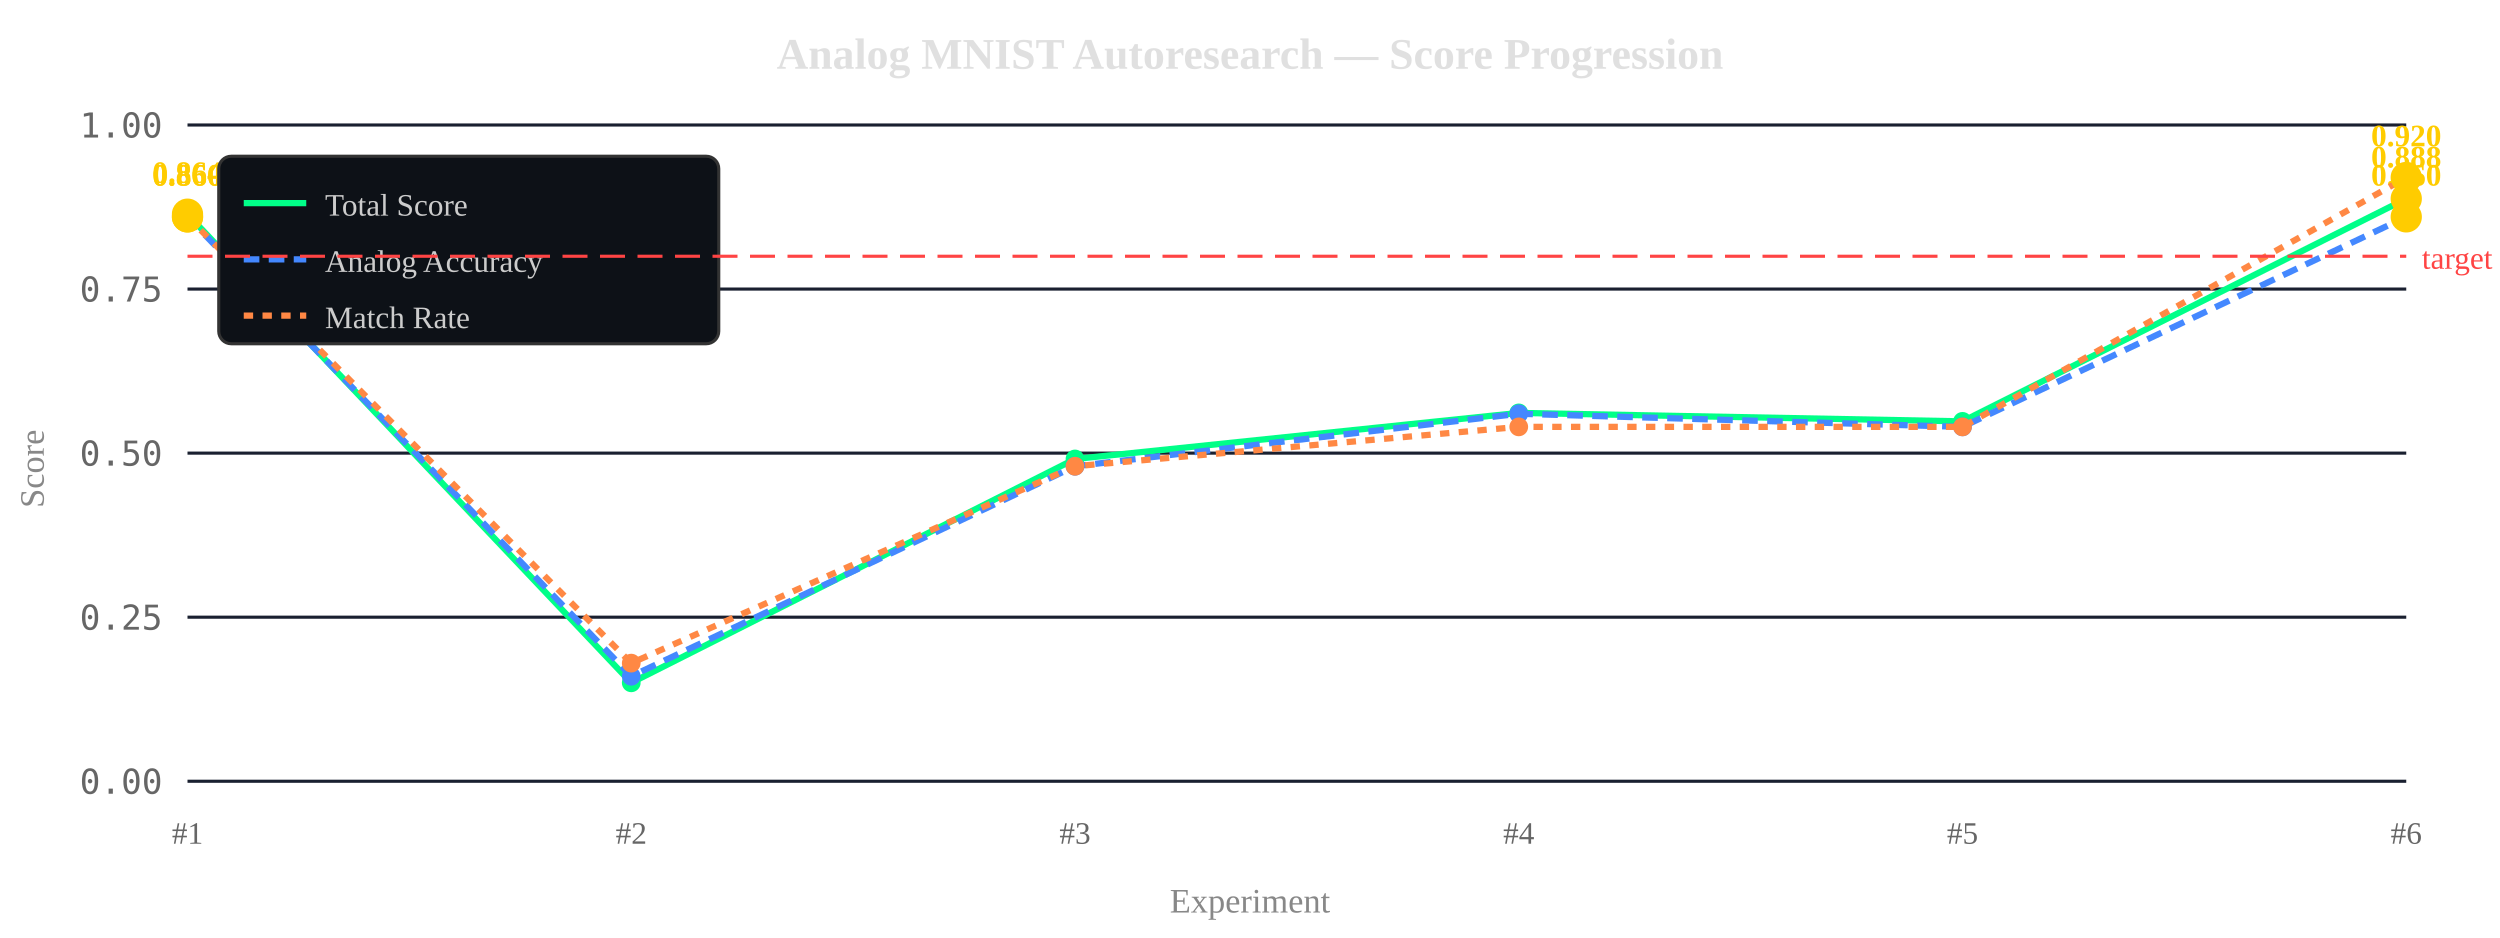
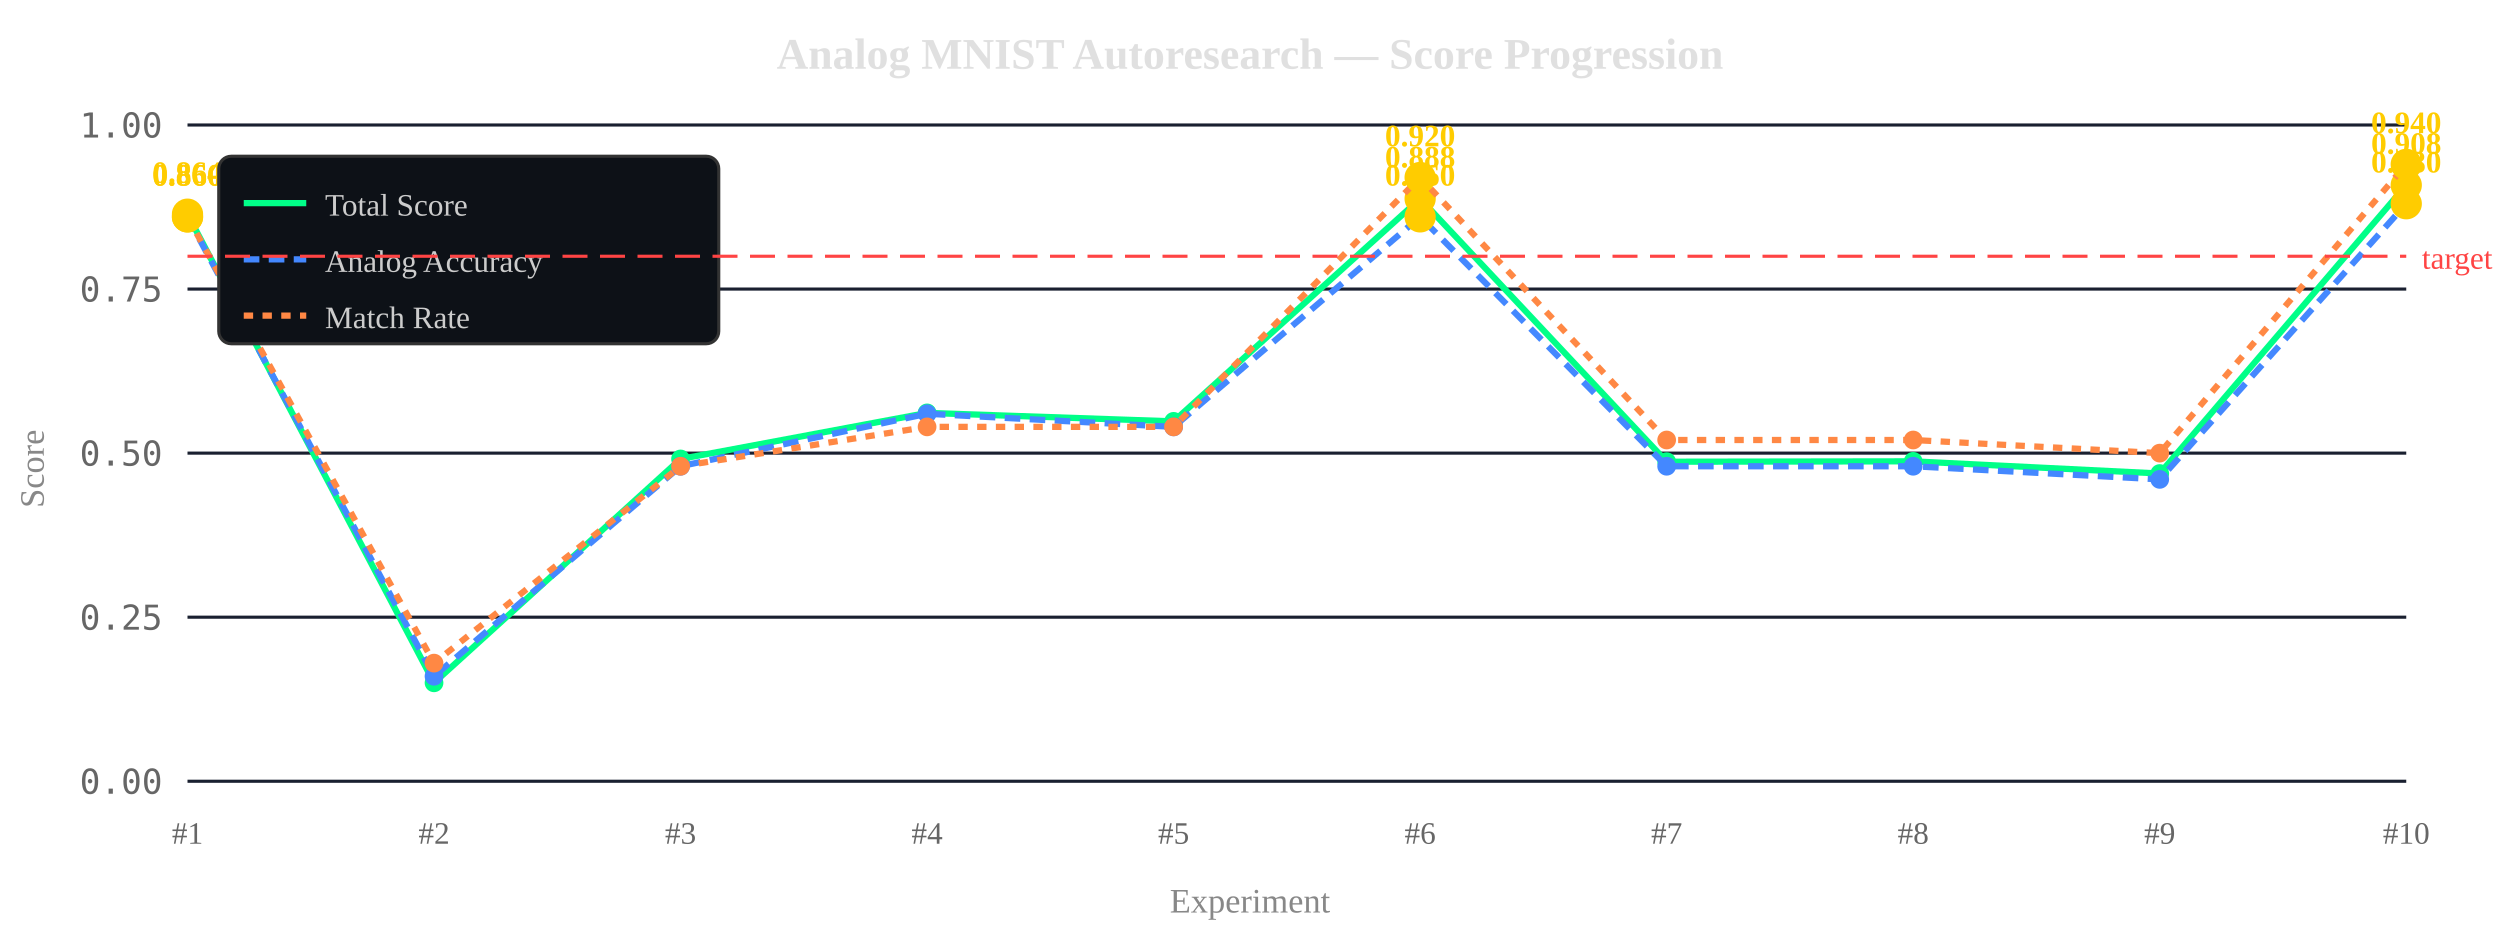
<svg xmlns="http://www.w3.org/2000/svg" width="800" height="300" style="background:#0d1117;border-radius:8px;">
  <text x="400.0" y="22" text-anchor="middle" fill="#e0e0e0" font-size="14" font-weight="bold">Analog MNIST Autoresearch — Score Progression</text>
  <line x1="60" y1="250.0" x2="770" y2="250.0" stroke="#1a2030" stroke-width="1" />
  <text x="52" y="254.0" text-anchor="end" fill="#666" font-size="11" font-family="monospace">0.00</text>
  <line x1="60" y1="197.5" x2="770" y2="197.5" stroke="#1a2030" stroke-width="1" />
  <text x="52" y="201.5" text-anchor="end" fill="#666" font-size="11" font-family="monospace">0.25</text>
  <line x1="60" y1="145.0" x2="770" y2="145.0" stroke="#1a2030" stroke-width="1" />
  <text x="52" y="149.0" text-anchor="end" fill="#666" font-size="11" font-family="monospace">0.50</text>
  <line x1="60" y1="92.5" x2="770" y2="92.5" stroke="#1a2030" stroke-width="1" />
  <text x="52" y="96.5" text-anchor="end" fill="#666" font-size="11" font-family="monospace">0.75</text>
  <line x1="60" y1="40.0" x2="770" y2="40.0" stroke="#1a2030" stroke-width="1" />
  <text x="52" y="44.0" text-anchor="end" fill="#666" font-size="11" font-family="monospace">1.00</text>
  <text x="60.0" y="270" text-anchor="middle" fill="#666" font-size="10">#1</text>
-   <text x="202.0" y="270" text-anchor="middle" fill="#666" font-size="10">#2</text>
-   <text x="344.0" y="270" text-anchor="middle" fill="#666" font-size="10">#3</text>
-   <text x="486.0" y="270" text-anchor="middle" fill="#666" font-size="10">#4</text>
-   <text x="628.0" y="270" text-anchor="middle" fill="#666" font-size="10">#5</text>
-   <text x="770.0" y="270" text-anchor="middle" fill="#666" font-size="10">#6</text>
+   <text x="138.889" y="270" text-anchor="middle" fill="#666" font-size="10">#2</text>
+   <text x="217.778" y="270" text-anchor="middle" fill="#666" font-size="10">#3</text>
+   <text x="296.667" y="270" text-anchor="middle" fill="#666" font-size="10">#4</text>
+   <text x="375.556" y="270" text-anchor="middle" fill="#666" font-size="10">#5</text>
+   <text x="454.444" y="270" text-anchor="middle" fill="#666" font-size="10">#6</text>
+   <text x="533.333" y="270" text-anchor="middle" fill="#666" font-size="10">#7</text>
+   <text x="612.222" y="270" text-anchor="middle" fill="#666" font-size="10">#8</text>
+   <text x="691.111" y="270" text-anchor="middle" fill="#666" font-size="10">#9</text>
+   <text x="770.0" y="270" text-anchor="middle" fill="#666" font-size="10">#10</text>
  <text x="400.0" y="292" text-anchor="middle" fill="#888" font-size="11">Experiment</text>
  <text x="14" y="150.0" text-anchor="middle" fill="#888" font-size="11" transform="rotate(-90,14,150.0)">Score</text>
-   <polyline points="60.0,68.539 202.0,218.5 344.0,146.869 486.0,132.127 628.0,134.836 770.0,63.583" fill="none" stroke="#00ff88" stroke-width="2" />
+   <polyline points="60.0,68.539 138.889,218.5 217.778,146.869 296.667,132.127 375.556,134.836 454.444,63.583 533.333,147.751 612.222,147.625 691.111,151.531 770.0,59.236" fill="none" stroke="#00ff88" stroke-width="2" />
  <circle cx="60.0" cy="68.539" r="5" fill="#ffcc00" />
  <text x="60.0" y="58.539" text-anchor="middle" fill="#ffcc00" font-size="10" font-weight="bold">0.864</text>
-   <circle cx="202.0" cy="218.5" r="3" fill="#00ff88" />
-   <circle cx="344.0" cy="146.869" r="3" fill="#00ff88" />
-   <circle cx="486.0" cy="132.127" r="3" fill="#00ff88" />
-   <circle cx="628.0" cy="134.836" r="3" fill="#00ff88" />
-   <circle cx="770.0" cy="63.583" r="5" fill="#ffcc00" />
-   <text x="770.0" y="53.583" text-anchor="middle" fill="#ffcc00" font-size="10" font-weight="bold">0.888</text>
-   <polyline points="60.0,69.4 202.0,216.4 344.0,149.2 486.0,132.4 628.0,136.6 770.0,69.4" fill="none" stroke="#4488ff" stroke-width="2" stroke-dasharray="5,3" />
+   <circle cx="138.889" cy="218.5" r="3" fill="#00ff88" />
+   <circle cx="217.778" cy="146.869" r="3" fill="#00ff88" />
+   <circle cx="296.667" cy="132.127" r="3" fill="#00ff88" />
+   <circle cx="375.556" cy="134.836" r="3" fill="#00ff88" />
+   <circle cx="454.444" cy="63.583" r="5" fill="#ffcc00" />
+   <text x="454.444" y="53.583" text-anchor="middle" fill="#ffcc00" font-size="10" font-weight="bold">0.888</text>
+   <circle cx="533.333" cy="147.751" r="3" fill="#00ff88" />
+   <circle cx="612.222" cy="147.625" r="3" fill="#00ff88" />
+   <circle cx="691.111" cy="151.531" r="3" fill="#00ff88" />
+   <circle cx="770.0" cy="59.236" r="5" fill="#ffcc00" />
+   <text x="770.0" y="49.236" text-anchor="middle" fill="#ffcc00" font-size="10" font-weight="bold">0.908</text>
+   <polyline points="60.0,69.4 138.889,216.4 217.778,149.2 296.667,132.4 375.556,136.6 454.444,69.4 533.333,149.2 612.222,149.2 691.111,153.4 770.0,65.2" fill="none" stroke="#4488ff" stroke-width="2" stroke-dasharray="5,3" />
  <circle cx="60.0" cy="69.4" r="5" fill="#ffcc00" />
  <text x="60.0" y="59.4" text-anchor="middle" fill="#ffcc00" font-size="10" font-weight="bold">0.860</text>
-   <circle cx="202.0" cy="216.4" r="3" fill="#4488ff" />
-   <circle cx="344.0" cy="149.2" r="3" fill="#4488ff" />
-   <circle cx="486.0" cy="132.4" r="3" fill="#4488ff" />
-   <circle cx="628.0" cy="136.6" r="3" fill="#4488ff" />
-   <circle cx="770.0" cy="69.4" r="5" fill="#ffcc00" />
-   <text x="770.0" y="59.4" text-anchor="middle" fill="#ffcc00" font-size="10" font-weight="bold">0.860</text>
-   <polyline points="60.0,69.4 202.0,212.2 344.0,149.2 486.0,136.6 628.0,136.6 770.0,56.8" fill="none" stroke="#ff8844" stroke-width="2" stroke-dasharray="3,3" />
+   <circle cx="138.889" cy="216.4" r="3" fill="#4488ff" />
+   <circle cx="217.778" cy="149.2" r="3" fill="#4488ff" />
+   <circle cx="296.667" cy="132.4" r="3" fill="#4488ff" />
+   <circle cx="375.556" cy="136.6" r="3" fill="#4488ff" />
+   <circle cx="454.444" cy="69.4" r="5" fill="#ffcc00" />
+   <text x="454.444" y="59.4" text-anchor="middle" fill="#ffcc00" font-size="10" font-weight="bold">0.860</text>
+   <circle cx="533.333" cy="149.2" r="3" fill="#4488ff" />
+   <circle cx="612.222" cy="149.2" r="3" fill="#4488ff" />
+   <circle cx="691.111" cy="153.4" r="3" fill="#4488ff" />
+   <circle cx="770.0" cy="65.2" r="5" fill="#ffcc00" />
+   <text x="770.0" y="55.2" text-anchor="middle" fill="#ffcc00" font-size="10" font-weight="bold">0.880</text>
+   <polyline points="60.0,69.4 138.889,212.2 217.778,149.2 296.667,136.6 375.556,136.6 454.444,56.8 533.333,140.8 612.222,140.8 691.111,145.0 770.0,52.6" fill="none" stroke="#ff8844" stroke-width="2" stroke-dasharray="3,3" />
  <circle cx="60.0" cy="69.4" r="5" fill="#ffcc00" />
  <text x="60.0" y="59.4" text-anchor="middle" fill="#ffcc00" font-size="10" font-weight="bold">0.860</text>
-   <circle cx="202.0" cy="212.2" r="3" fill="#ff8844" />
-   <circle cx="344.0" cy="149.2" r="3" fill="#ff8844" />
-   <circle cx="486.0" cy="136.6" r="3" fill="#ff8844" />
-   <circle cx="628.0" cy="136.6" r="3" fill="#ff8844" />
-   <circle cx="770.0" cy="56.8" r="5" fill="#ffcc00" />
-   <text x="770.0" y="46.8" text-anchor="middle" fill="#ffcc00" font-size="10" font-weight="bold">0.920</text>
+   <circle cx="138.889" cy="212.2" r="3" fill="#ff8844" />
+   <circle cx="217.778" cy="149.2" r="3" fill="#ff8844" />
+   <circle cx="296.667" cy="136.6" r="3" fill="#ff8844" />
+   <circle cx="375.556" cy="136.6" r="3" fill="#ff8844" />
+   <circle cx="454.444" cy="56.8" r="5" fill="#ffcc00" />
+   <text x="454.444" y="46.8" text-anchor="middle" fill="#ffcc00" font-size="10" font-weight="bold">0.920</text>
+   <circle cx="533.333" cy="140.8" r="3" fill="#ff8844" />
+   <circle cx="612.222" cy="140.8" r="3" fill="#ff8844" />
+   <circle cx="691.111" cy="145.0" r="3" fill="#ff8844" />
+   <circle cx="770.0" cy="52.6" r="5" fill="#ffcc00" />
+   <text x="770.0" y="42.6" text-anchor="middle" fill="#ffcc00" font-size="10" font-weight="bold">0.940</text>
  <rect x="70" y="50" width="160" height="60" rx="4" fill="#0d1117" stroke="#333" />
  <line x1="78" y1="65" x2="98" y2="65" stroke="#00ff88" stroke-width="2" />
  <text x="104" y="69" fill="#ccc" font-size="10">Total Score</text>
  <line x1="78" y1="83" x2="98" y2="83" stroke="#4488ff" stroke-width="2" stroke-dasharray="5,3" />
  <text x="104" y="87" fill="#ccc" font-size="10">Analog Accuracy</text>
  <line x1="78" y1="101" x2="98" y2="101" stroke="#ff8844" stroke-width="2" stroke-dasharray="3,3" />
  <text x="104" y="105" fill="#ccc" font-size="10">Match Rate</text>
  <line x1="60" y1="82.0" x2="770" y2="82.0" stroke="#ff4444" stroke-width="1" stroke-dasharray="8,4" />
  <text x="775" y="86.0" fill="#ff4444" font-size="10">target</text>
</svg>
